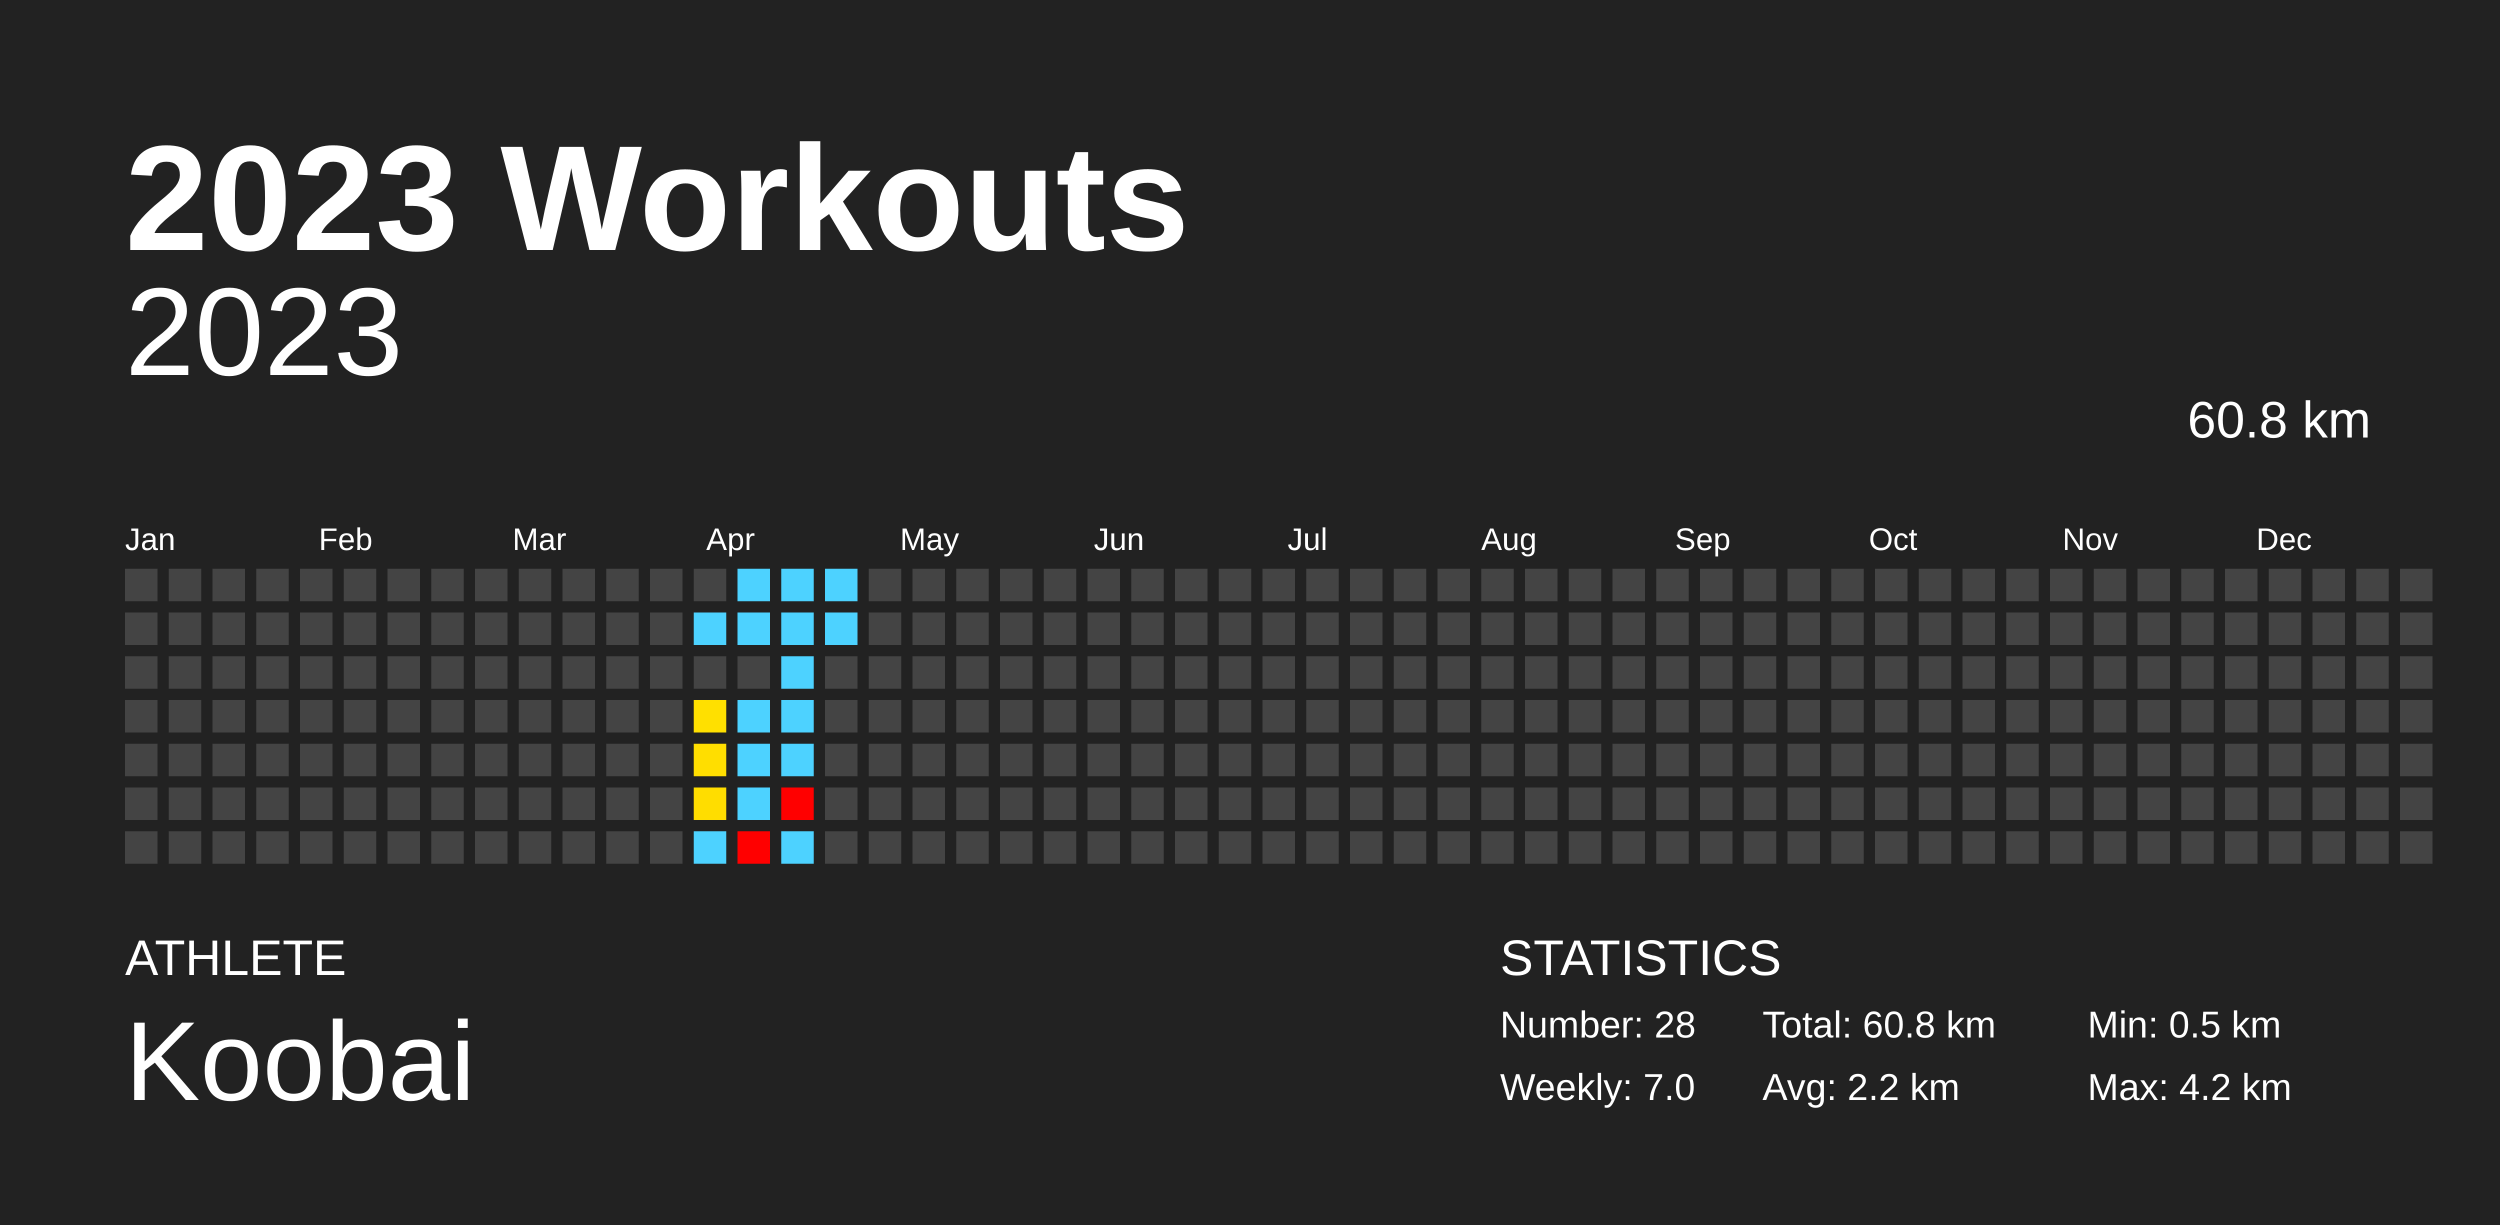
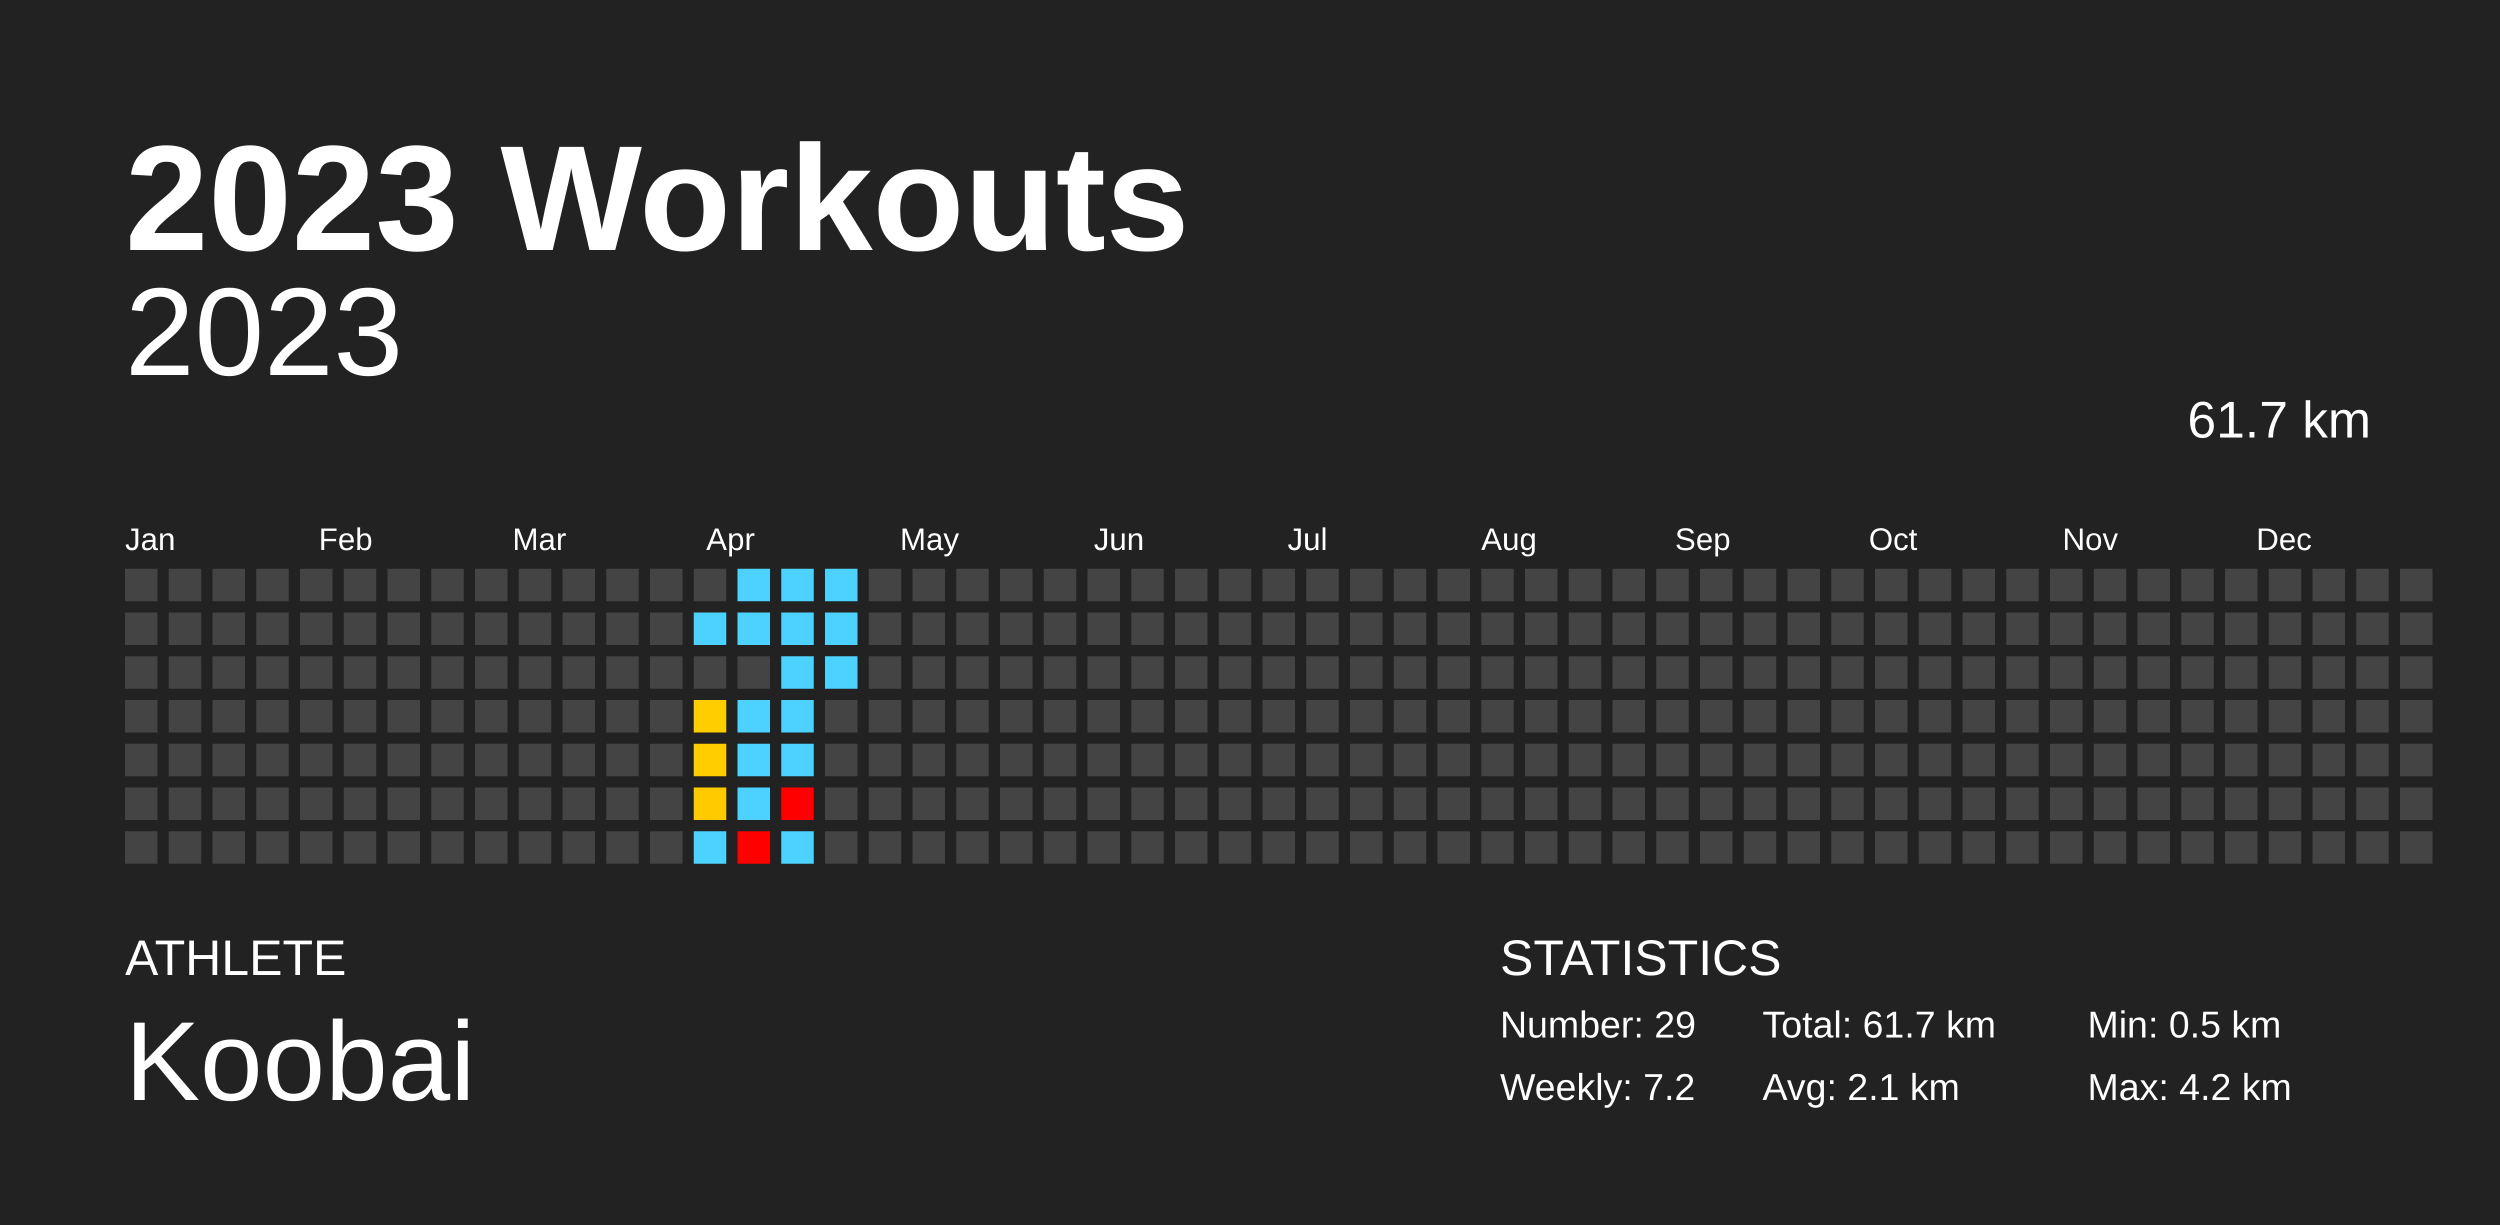
<svg xmlns="http://www.w3.org/2000/svg" baseProfile="full" height="98mm" version="1.1" viewBox="0,0,200,98" width="200mm">
  <defs />
  <rect fill="#222222" height="98" width="200" x="0" y="0" />
  <text fill="#FFFFFF" style="font-size:12px; font-family:Arial; font-weight:bold;" x="10" y="20">2023 Workouts</text>
  <text fill="#FFFFFF" style="font-size:4px; font-family:Arial" x="10" y="78">ATHLETE</text>
  <text fill="#FFFFFF" style="font-size:9px; font-family:Arial" x="10" y="88">Koobai</text>
  <text fill="#FFFFFF" style="font-size:4px; font-family:Arial" x="120" y="78">STATISTICS</text>
-   <text fill="#FFFFFF" style="font-size:3px; font-family:Arial" x="120" y="83">Number: 28</text>
-   <text fill="#FFFFFF" style="font-size:3px; font-family:Arial" x="120" y="88">Weekly: 7.0</text>
-   <text fill="#FFFFFF" style="font-size:3px; font-family:Arial" x="141" y="83">Total: 60.8 km</text>
-   <text fill="#FFFFFF" style="font-size:3px; font-family:Arial" x="141" y="88">Avg: 2.2 km</text>
+   <text fill="#FFFFFF" style="font-size:3px; font-family:Arial" x="120" y="83">Number: 29</text>
+   <text fill="#FFFFFF" style="font-size:3px; font-family:Arial" x="120" y="88">Weekly: 7.2</text>
+   <text fill="#FFFFFF" style="font-size:3px; font-family:Arial" x="141" y="83">Total: 61.7 km</text>
+   <text fill="#FFFFFF" style="font-size:3px; font-family:Arial" x="141" y="88">Avg: 2.1 km</text>
  <text fill="#FFFFFF" style="font-size:3px; font-family:Arial" x="167" y="83">Min: 0.5 km</text>
  <text fill="#FFFFFF" style="font-size:3px; font-family:Arial" x="167" y="88">Max: 4.2 km</text>
  <text alignment-baseline="hanging" fill="#FFFFFF" style="font-size:10.0px; font-family:Arial;" x="10" y="30">2023</text>
-   <text alignment-baseline="hanging" fill="#FFFFFF" style="font-size:4.125px; font-family:Arial;" x="175" y="35">60.8 km</text>
+   <text alignment-baseline="hanging" fill="#FFFFFF" style="font-size:4.125px; font-family:Arial;" x="175" y="35">61.7 km</text>
  <text fill="#FFFFFF" style="font-size:2.5px; font-family:Arial" x="10.0" y="44">Jan</text>
  <text fill="#FFFFFF" style="font-size:2.5px; font-family:Arial" x="25.5" y="44">Feb</text>
  <text fill="#FFFFFF" style="font-size:2.5px; font-family:Arial" x="41.0" y="44">Mar</text>
  <text fill="#FFFFFF" style="font-size:2.5px; font-family:Arial" x="56.5" y="44">Apr</text>
  <text fill="#FFFFFF" style="font-size:2.5px; font-family:Arial" x="72.0" y="44">May</text>
  <text fill="#FFFFFF" style="font-size:2.5px; font-family:Arial" x="87.5" y="44">Jun</text>
  <text fill="#FFFFFF" style="font-size:2.5px; font-family:Arial" x="103.0" y="44">Jul</text>
  <text fill="#FFFFFF" style="font-size:2.5px; font-family:Arial" x="118.5" y="44">Aug</text>
  <text fill="#FFFFFF" style="font-size:2.5px; font-family:Arial" x="134.0" y="44">Sep</text>
  <text fill="#FFFFFF" style="font-size:2.5px; font-family:Arial" x="149.5" y="44">Oct</text>
  <text fill="#FFFFFF" style="font-size:2.5px; font-family:Arial" x="165.0" y="44">Nov</text>
  <text fill="#FFFFFF" style="font-size:2.5px; font-family:Arial" x="180.5" y="44">Dec</text>
  <rect fill="#444444" height="2.6" width="2.6" x="10.0" y="45.5" />
  <rect fill="#444444" height="2.6" width="2.6" x="10.0" y="49.0" />
  <rect fill="#444444" height="2.6" width="2.6" x="10.0" y="52.5" />
  <rect fill="#444444" height="2.6" width="2.6" x="10.0" y="56.0" />
  <rect fill="#444444" height="2.6" width="2.6" x="10.0" y="59.5" />
  <rect fill="#444444" height="2.6" width="2.6" x="10.0" y="63.0" />
  <rect fill="#444444" height="2.6" width="2.6" x="10.0" y="66.5" />
  <rect fill="#444444" height="2.6" width="2.6" x="13.5" y="45.5" />
  <rect fill="#444444" height="2.6" width="2.6" x="13.5" y="49.0" />
  <rect fill="#444444" height="2.6" width="2.6" x="13.5" y="52.5" />
  <rect fill="#444444" height="2.6" width="2.6" x="13.5" y="56.0" />
  <rect fill="#444444" height="2.6" width="2.6" x="13.5" y="59.5" />
  <rect fill="#444444" height="2.6" width="2.6" x="13.5" y="63.0" />
  <rect fill="#444444" height="2.6" width="2.6" x="13.5" y="66.5" />
  <rect fill="#444444" height="2.6" width="2.6" x="17.0" y="45.5" />
  <rect fill="#444444" height="2.6" width="2.6" x="17.0" y="49.0" />
  <rect fill="#444444" height="2.6" width="2.6" x="17.0" y="52.5" />
  <rect fill="#444444" height="2.6" width="2.6" x="17.0" y="56.0" />
  <rect fill="#444444" height="2.6" width="2.6" x="17.0" y="59.5" />
  <rect fill="#444444" height="2.6" width="2.6" x="17.0" y="63.0" />
  <rect fill="#444444" height="2.6" width="2.6" x="17.0" y="66.5" />
  <rect fill="#444444" height="2.6" width="2.6" x="20.5" y="45.5" />
  <rect fill="#444444" height="2.6" width="2.6" x="20.5" y="49.0" />
  <rect fill="#444444" height="2.6" width="2.6" x="20.5" y="52.5" />
  <rect fill="#444444" height="2.6" width="2.6" x="20.5" y="56.0" />
  <rect fill="#444444" height="2.6" width="2.6" x="20.5" y="59.5" />
  <rect fill="#444444" height="2.6" width="2.6" x="20.5" y="63.0" />
  <rect fill="#444444" height="2.6" width="2.6" x="20.5" y="66.5" />
  <rect fill="#444444" height="2.6" width="2.6" x="24.0" y="45.5" />
  <rect fill="#444444" height="2.6" width="2.6" x="24.0" y="49.0" />
  <rect fill="#444444" height="2.6" width="2.6" x="24.0" y="52.5" />
  <rect fill="#444444" height="2.6" width="2.6" x="24.0" y="56.0" />
  <rect fill="#444444" height="2.6" width="2.6" x="24.0" y="59.5" />
  <rect fill="#444444" height="2.6" width="2.6" x="24.0" y="63.0" />
  <rect fill="#444444" height="2.6" width="2.6" x="24.0" y="66.5" />
  <rect fill="#444444" height="2.6" width="2.6" x="27.5" y="45.5" />
  <rect fill="#444444" height="2.6" width="2.6" x="27.5" y="49.0" />
  <rect fill="#444444" height="2.6" width="2.6" x="27.5" y="52.5" />
  <rect fill="#444444" height="2.6" width="2.6" x="27.5" y="56.0" />
  <rect fill="#444444" height="2.6" width="2.6" x="27.5" y="59.5" />
  <rect fill="#444444" height="2.6" width="2.6" x="27.5" y="63.0" />
  <rect fill="#444444" height="2.6" width="2.6" x="27.5" y="66.5" />
  <rect fill="#444444" height="2.6" width="2.6" x="31.0" y="45.5" />
  <rect fill="#444444" height="2.6" width="2.6" x="31.0" y="49.0" />
  <rect fill="#444444" height="2.6" width="2.6" x="31.0" y="52.5" />
  <rect fill="#444444" height="2.6" width="2.6" x="31.0" y="56.0" />
  <rect fill="#444444" height="2.6" width="2.6" x="31.0" y="59.5" />
  <rect fill="#444444" height="2.6" width="2.6" x="31.0" y="63.0" />
  <rect fill="#444444" height="2.6" width="2.6" x="31.0" y="66.5" />
  <rect fill="#444444" height="2.6" width="2.6" x="34.5" y="45.5" />
  <rect fill="#444444" height="2.6" width="2.6" x="34.5" y="49.0" />
  <rect fill="#444444" height="2.6" width="2.6" x="34.5" y="52.5" />
  <rect fill="#444444" height="2.6" width="2.6" x="34.5" y="56.0" />
  <rect fill="#444444" height="2.6" width="2.6" x="34.5" y="59.5" />
  <rect fill="#444444" height="2.6" width="2.6" x="34.5" y="63.0" />
  <rect fill="#444444" height="2.6" width="2.6" x="34.5" y="66.5" />
  <rect fill="#444444" height="2.6" width="2.6" x="38.0" y="45.5" />
  <rect fill="#444444" height="2.6" width="2.6" x="38.0" y="49.0" />
  <rect fill="#444444" height="2.6" width="2.6" x="38.0" y="52.5" />
  <rect fill="#444444" height="2.6" width="2.6" x="38.0" y="56.0" />
  <rect fill="#444444" height="2.6" width="2.6" x="38.0" y="59.5" />
  <rect fill="#444444" height="2.6" width="2.6" x="38.0" y="63.0" />
  <rect fill="#444444" height="2.6" width="2.6" x="38.0" y="66.5" />
  <rect fill="#444444" height="2.6" width="2.6" x="41.5" y="45.5" />
  <rect fill="#444444" height="2.6" width="2.6" x="41.5" y="49.0" />
  <rect fill="#444444" height="2.6" width="2.6" x="41.5" y="52.5" />
  <rect fill="#444444" height="2.6" width="2.6" x="41.5" y="56.0" />
  <rect fill="#444444" height="2.6" width="2.6" x="41.5" y="59.5" />
  <rect fill="#444444" height="2.6" width="2.6" x="41.5" y="63.0" />
  <rect fill="#444444" height="2.6" width="2.6" x="41.5" y="66.5" />
  <rect fill="#444444" height="2.6" width="2.6" x="45.0" y="45.5" />
  <rect fill="#444444" height="2.6" width="2.6" x="45.0" y="49.0" />
  <rect fill="#444444" height="2.6" width="2.6" x="45.0" y="52.5" />
  <rect fill="#444444" height="2.6" width="2.6" x="45.0" y="56.0" />
  <rect fill="#444444" height="2.6" width="2.6" x="45.0" y="59.5" />
  <rect fill="#444444" height="2.6" width="2.6" x="45.0" y="63.0" />
  <rect fill="#444444" height="2.6" width="2.6" x="45.0" y="66.5" />
  <rect fill="#444444" height="2.6" width="2.6" x="48.5" y="45.5" />
  <rect fill="#444444" height="2.6" width="2.6" x="48.5" y="49.0" />
  <rect fill="#444444" height="2.6" width="2.6" x="48.5" y="52.5" />
  <rect fill="#444444" height="2.6" width="2.6" x="48.5" y="56.0" />
  <rect fill="#444444" height="2.6" width="2.6" x="48.5" y="59.5" />
  <rect fill="#444444" height="2.6" width="2.6" x="48.5" y="63.0" />
  <rect fill="#444444" height="2.6" width="2.6" x="48.5" y="66.5" />
  <rect fill="#444444" height="2.6" width="2.6" x="52.0" y="45.5" />
  <rect fill="#444444" height="2.6" width="2.6" x="52.0" y="49.0" />
  <rect fill="#444444" height="2.6" width="2.6" x="52.0" y="52.5" />
  <rect fill="#444444" height="2.6" width="2.6" x="52.0" y="56.0" />
  <rect fill="#444444" height="2.6" width="2.6" x="52.0" y="59.5" />
  <rect fill="#444444" height="2.6" width="2.6" x="52.0" y="63.0" />
  <rect fill="#444444" height="2.6" width="2.6" x="52.0" y="66.5" />
  <rect fill="#444444" height="2.6" width="2.6" x="55.5" y="45.5" />
  <rect fill="#4dd2ff" height="2.6" width="2.6" x="55.5" y="49.0" />
  <rect fill="#444444" height="2.6" width="2.6" x="55.5" y="52.5" />
-   <rect fill="#ffe000" height="2.6" width="2.6" x="55.5" y="56.0" />
-   <rect fill="#ffde00" height="2.6" width="2.6" x="55.5" y="59.5" />
-   <rect fill="#ffdd00" height="2.6" width="2.6" x="55.5" y="63.0" />
+   <rect fill="#ffce00" height="2.6" width="2.6" x="55.5" y="56.0" />
+   <rect fill="#ffcd00" height="2.6" width="2.6" x="55.5" y="59.5" />
+   <rect fill="#ffcb00" height="2.6" width="2.6" x="55.5" y="63.0" />
  <rect fill="#4dd2ff" height="2.6" width="2.6" x="55.5" y="66.5" />
  <rect fill="#4dd2ff" height="2.6" width="2.6" x="59.0" y="45.5" />
  <rect fill="#4dd2ff" height="2.6" width="2.6" x="59.0" y="49.0" />
  <rect fill="#444444" height="2.6" width="2.6" x="59.0" y="52.5" />
  <rect fill="#4dd2ff" height="2.6" width="2.6" x="59.0" y="56.0" />
  <rect fill="#4dd2ff" height="2.6" width="2.6" x="59.0" y="59.5" />
  <rect fill="#4dd2ff" height="2.6" width="2.6" x="59.0" y="63.0" />
  <rect fill="red" height="2.6" width="2.6" x="59.0" y="66.5" />
  <rect fill="#4dd2ff" height="2.6" width="2.6" x="62.5" y="45.5" />
  <rect fill="#4dd2ff" height="2.6" width="2.6" x="62.5" y="49.0" />
  <rect fill="#4dd2ff" height="2.6" width="2.6" x="62.5" y="52.5" />
  <rect fill="#4dd2ff" height="2.6" width="2.6" x="62.5" y="56.0" />
  <rect fill="#4dd2ff" height="2.6" width="2.6" x="62.5" y="59.5" />
  <rect fill="red" height="2.6" width="2.6" x="62.5" y="63.0" />
  <rect fill="#4dd2ff" height="2.6" width="2.6" x="62.5" y="66.5" />
  <rect fill="#4dd2ff" height="2.6" width="2.6" x="66.0" y="45.5" />
  <rect fill="#4dd2ff" height="2.6" width="2.6" x="66.0" y="49.0" />
-   <rect fill="#444444" height="2.6" width="2.6" x="66.0" y="52.5" />
+   <rect fill="#4dd2ff" height="2.6" width="2.6" x="66.0" y="52.5" />
  <rect fill="#444444" height="2.6" width="2.6" x="66.0" y="56.0" />
  <rect fill="#444444" height="2.6" width="2.6" x="66.0" y="59.5" />
  <rect fill="#444444" height="2.6" width="2.6" x="66.0" y="63.0" />
  <rect fill="#444444" height="2.6" width="2.6" x="66.0" y="66.5" />
  <rect fill="#444444" height="2.6" width="2.6" x="69.5" y="45.5" />
  <rect fill="#444444" height="2.6" width="2.6" x="69.5" y="49.0" />
  <rect fill="#444444" height="2.6" width="2.6" x="69.5" y="52.5" />
  <rect fill="#444444" height="2.6" width="2.6" x="69.5" y="56.0" />
  <rect fill="#444444" height="2.6" width="2.6" x="69.5" y="59.5" />
  <rect fill="#444444" height="2.6" width="2.6" x="69.5" y="63.0" />
  <rect fill="#444444" height="2.6" width="2.6" x="69.5" y="66.5" />
  <rect fill="#444444" height="2.6" width="2.6" x="73.0" y="45.5" />
  <rect fill="#444444" height="2.6" width="2.6" x="73.0" y="49.0" />
  <rect fill="#444444" height="2.6" width="2.6" x="73.0" y="52.5" />
  <rect fill="#444444" height="2.6" width="2.6" x="73.0" y="56.0" />
  <rect fill="#444444" height="2.6" width="2.6" x="73.0" y="59.5" />
  <rect fill="#444444" height="2.6" width="2.6" x="73.0" y="63.0" />
  <rect fill="#444444" height="2.6" width="2.6" x="73.0" y="66.5" />
  <rect fill="#444444" height="2.6" width="2.6" x="76.5" y="45.5" />
  <rect fill="#444444" height="2.6" width="2.6" x="76.5" y="49.0" />
  <rect fill="#444444" height="2.6" width="2.6" x="76.5" y="52.5" />
  <rect fill="#444444" height="2.6" width="2.6" x="76.5" y="56.0" />
  <rect fill="#444444" height="2.6" width="2.6" x="76.5" y="59.5" />
  <rect fill="#444444" height="2.6" width="2.6" x="76.5" y="63.0" />
  <rect fill="#444444" height="2.6" width="2.6" x="76.5" y="66.5" />
  <rect fill="#444444" height="2.6" width="2.6" x="80.0" y="45.5" />
  <rect fill="#444444" height="2.6" width="2.6" x="80.0" y="49.0" />
  <rect fill="#444444" height="2.6" width="2.6" x="80.0" y="52.5" />
  <rect fill="#444444" height="2.6" width="2.6" x="80.0" y="56.0" />
  <rect fill="#444444" height="2.6" width="2.6" x="80.0" y="59.5" />
  <rect fill="#444444" height="2.6" width="2.6" x="80.0" y="63.0" />
  <rect fill="#444444" height="2.6" width="2.6" x="80.0" y="66.5" />
  <rect fill="#444444" height="2.6" width="2.6" x="83.5" y="45.5" />
  <rect fill="#444444" height="2.6" width="2.6" x="83.5" y="49.0" />
  <rect fill="#444444" height="2.6" width="2.6" x="83.5" y="52.5" />
  <rect fill="#444444" height="2.6" width="2.6" x="83.5" y="56.0" />
  <rect fill="#444444" height="2.6" width="2.6" x="83.5" y="59.5" />
  <rect fill="#444444" height="2.6" width="2.6" x="83.5" y="63.0" />
  <rect fill="#444444" height="2.6" width="2.6" x="83.5" y="66.5" />
  <rect fill="#444444" height="2.6" width="2.6" x="87.0" y="45.5" />
  <rect fill="#444444" height="2.6" width="2.6" x="87.0" y="49.0" />
  <rect fill="#444444" height="2.6" width="2.6" x="87.0" y="52.5" />
  <rect fill="#444444" height="2.6" width="2.6" x="87.0" y="56.0" />
  <rect fill="#444444" height="2.6" width="2.6" x="87.0" y="59.5" />
  <rect fill="#444444" height="2.6" width="2.6" x="87.0" y="63.0" />
  <rect fill="#444444" height="2.6" width="2.6" x="87.0" y="66.5" />
  <rect fill="#444444" height="2.6" width="2.6" x="90.5" y="45.5" />
  <rect fill="#444444" height="2.6" width="2.6" x="90.5" y="49.0" />
  <rect fill="#444444" height="2.6" width="2.6" x="90.5" y="52.5" />
  <rect fill="#444444" height="2.6" width="2.6" x="90.5" y="56.0" />
  <rect fill="#444444" height="2.6" width="2.6" x="90.5" y="59.5" />
  <rect fill="#444444" height="2.6" width="2.6" x="90.5" y="63.0" />
  <rect fill="#444444" height="2.6" width="2.6" x="90.5" y="66.5" />
  <rect fill="#444444" height="2.6" width="2.6" x="94.0" y="45.5" />
  <rect fill="#444444" height="2.6" width="2.6" x="94.0" y="49.0" />
  <rect fill="#444444" height="2.6" width="2.6" x="94.0" y="52.5" />
  <rect fill="#444444" height="2.6" width="2.6" x="94.0" y="56.0" />
  <rect fill="#444444" height="2.6" width="2.6" x="94.0" y="59.5" />
  <rect fill="#444444" height="2.6" width="2.6" x="94.0" y="63.0" />
  <rect fill="#444444" height="2.6" width="2.6" x="94.0" y="66.5" />
  <rect fill="#444444" height="2.6" width="2.6" x="97.5" y="45.5" />
  <rect fill="#444444" height="2.6" width="2.6" x="97.5" y="49.0" />
  <rect fill="#444444" height="2.6" width="2.6" x="97.5" y="52.5" />
  <rect fill="#444444" height="2.6" width="2.6" x="97.5" y="56.0" />
  <rect fill="#444444" height="2.6" width="2.6" x="97.5" y="59.5" />
  <rect fill="#444444" height="2.6" width="2.6" x="97.5" y="63.0" />
  <rect fill="#444444" height="2.6" width="2.6" x="97.5" y="66.5" />
  <rect fill="#444444" height="2.6" width="2.6" x="101.0" y="45.5" />
  <rect fill="#444444" height="2.6" width="2.6" x="101.0" y="49.0" />
  <rect fill="#444444" height="2.6" width="2.6" x="101.0" y="52.5" />
  <rect fill="#444444" height="2.6" width="2.6" x="101.0" y="56.0" />
  <rect fill="#444444" height="2.6" width="2.6" x="101.0" y="59.5" />
  <rect fill="#444444" height="2.6" width="2.6" x="101.0" y="63.0" />
  <rect fill="#444444" height="2.6" width="2.6" x="101.0" y="66.5" />
  <rect fill="#444444" height="2.6" width="2.6" x="104.5" y="45.5" />
  <rect fill="#444444" height="2.6" width="2.6" x="104.5" y="49.0" />
  <rect fill="#444444" height="2.6" width="2.6" x="104.5" y="52.5" />
  <rect fill="#444444" height="2.6" width="2.6" x="104.5" y="56.0" />
  <rect fill="#444444" height="2.6" width="2.6" x="104.5" y="59.5" />
  <rect fill="#444444" height="2.6" width="2.6" x="104.5" y="63.0" />
  <rect fill="#444444" height="2.6" width="2.6" x="104.5" y="66.5" />
  <rect fill="#444444" height="2.6" width="2.6" x="108.0" y="45.5" />
  <rect fill="#444444" height="2.6" width="2.6" x="108.0" y="49.0" />
  <rect fill="#444444" height="2.6" width="2.6" x="108.0" y="52.5" />
  <rect fill="#444444" height="2.6" width="2.6" x="108.0" y="56.0" />
  <rect fill="#444444" height="2.6" width="2.6" x="108.0" y="59.5" />
  <rect fill="#444444" height="2.6" width="2.6" x="108.0" y="63.0" />
  <rect fill="#444444" height="2.6" width="2.6" x="108.0" y="66.5" />
  <rect fill="#444444" height="2.6" width="2.6" x="111.5" y="45.5" />
  <rect fill="#444444" height="2.6" width="2.6" x="111.5" y="49.0" />
  <rect fill="#444444" height="2.6" width="2.6" x="111.5" y="52.5" />
  <rect fill="#444444" height="2.6" width="2.6" x="111.5" y="56.0" />
  <rect fill="#444444" height="2.6" width="2.6" x="111.5" y="59.5" />
  <rect fill="#444444" height="2.6" width="2.6" x="111.5" y="63.0" />
  <rect fill="#444444" height="2.6" width="2.6" x="111.5" y="66.5" />
  <rect fill="#444444" height="2.6" width="2.6" x="115.0" y="45.5" />
  <rect fill="#444444" height="2.6" width="2.6" x="115.0" y="49.0" />
  <rect fill="#444444" height="2.6" width="2.6" x="115.0" y="52.5" />
  <rect fill="#444444" height="2.6" width="2.6" x="115.0" y="56.0" />
  <rect fill="#444444" height="2.6" width="2.6" x="115.0" y="59.5" />
  <rect fill="#444444" height="2.6" width="2.6" x="115.0" y="63.0" />
  <rect fill="#444444" height="2.6" width="2.6" x="115.0" y="66.5" />
  <rect fill="#444444" height="2.6" width="2.6" x="118.5" y="45.5" />
  <rect fill="#444444" height="2.6" width="2.6" x="118.5" y="49.0" />
  <rect fill="#444444" height="2.6" width="2.6" x="118.5" y="52.5" />
  <rect fill="#444444" height="2.6" width="2.6" x="118.5" y="56.0" />
  <rect fill="#444444" height="2.6" width="2.6" x="118.5" y="59.5" />
  <rect fill="#444444" height="2.6" width="2.6" x="118.5" y="63.0" />
  <rect fill="#444444" height="2.6" width="2.6" x="118.5" y="66.5" />
  <rect fill="#444444" height="2.6" width="2.6" x="122.0" y="45.5" />
  <rect fill="#444444" height="2.6" width="2.6" x="122.0" y="49.0" />
  <rect fill="#444444" height="2.6" width="2.6" x="122.0" y="52.5" />
  <rect fill="#444444" height="2.6" width="2.6" x="122.0" y="56.0" />
  <rect fill="#444444" height="2.6" width="2.6" x="122.0" y="59.5" />
  <rect fill="#444444" height="2.6" width="2.6" x="122.0" y="63.0" />
  <rect fill="#444444" height="2.6" width="2.6" x="122.0" y="66.5" />
  <rect fill="#444444" height="2.6" width="2.6" x="125.5" y="45.5" />
  <rect fill="#444444" height="2.6" width="2.6" x="125.5" y="49.0" />
  <rect fill="#444444" height="2.6" width="2.6" x="125.5" y="52.5" />
  <rect fill="#444444" height="2.6" width="2.6" x="125.5" y="56.0" />
  <rect fill="#444444" height="2.6" width="2.6" x="125.5" y="59.5" />
  <rect fill="#444444" height="2.6" width="2.6" x="125.5" y="63.0" />
  <rect fill="#444444" height="2.6" width="2.6" x="125.5" y="66.5" />
  <rect fill="#444444" height="2.6" width="2.6" x="129.0" y="45.5" />
  <rect fill="#444444" height="2.6" width="2.6" x="129.0" y="49.0" />
  <rect fill="#444444" height="2.6" width="2.6" x="129.0" y="52.5" />
  <rect fill="#444444" height="2.6" width="2.6" x="129.0" y="56.0" />
  <rect fill="#444444" height="2.6" width="2.6" x="129.0" y="59.5" />
  <rect fill="#444444" height="2.6" width="2.6" x="129.0" y="63.0" />
  <rect fill="#444444" height="2.6" width="2.6" x="129.0" y="66.5" />
  <rect fill="#444444" height="2.6" width="2.6" x="132.5" y="45.5" />
  <rect fill="#444444" height="2.6" width="2.6" x="132.5" y="49.0" />
  <rect fill="#444444" height="2.6" width="2.6" x="132.5" y="52.5" />
  <rect fill="#444444" height="2.6" width="2.6" x="132.5" y="56.0" />
  <rect fill="#444444" height="2.6" width="2.6" x="132.5" y="59.5" />
  <rect fill="#444444" height="2.6" width="2.6" x="132.5" y="63.0" />
  <rect fill="#444444" height="2.6" width="2.6" x="132.5" y="66.5" />
  <rect fill="#444444" height="2.6" width="2.6" x="136.0" y="45.5" />
  <rect fill="#444444" height="2.6" width="2.6" x="136.0" y="49.0" />
  <rect fill="#444444" height="2.6" width="2.6" x="136.0" y="52.5" />
  <rect fill="#444444" height="2.6" width="2.6" x="136.0" y="56.0" />
  <rect fill="#444444" height="2.6" width="2.6" x="136.0" y="59.5" />
  <rect fill="#444444" height="2.6" width="2.6" x="136.0" y="63.0" />
  <rect fill="#444444" height="2.6" width="2.6" x="136.0" y="66.5" />
  <rect fill="#444444" height="2.6" width="2.6" x="139.5" y="45.5" />
  <rect fill="#444444" height="2.6" width="2.6" x="139.5" y="49.0" />
  <rect fill="#444444" height="2.6" width="2.6" x="139.5" y="52.5" />
  <rect fill="#444444" height="2.6" width="2.6" x="139.5" y="56.0" />
  <rect fill="#444444" height="2.6" width="2.6" x="139.5" y="59.5" />
  <rect fill="#444444" height="2.6" width="2.6" x="139.5" y="63.0" />
  <rect fill="#444444" height="2.6" width="2.6" x="139.5" y="66.5" />
  <rect fill="#444444" height="2.6" width="2.6" x="143.0" y="45.5" />
  <rect fill="#444444" height="2.6" width="2.6" x="143.0" y="49.0" />
  <rect fill="#444444" height="2.6" width="2.6" x="143.0" y="52.5" />
  <rect fill="#444444" height="2.6" width="2.6" x="143.0" y="56.0" />
  <rect fill="#444444" height="2.6" width="2.6" x="143.0" y="59.5" />
  <rect fill="#444444" height="2.6" width="2.6" x="143.0" y="63.0" />
  <rect fill="#444444" height="2.6" width="2.6" x="143.0" y="66.5" />
  <rect fill="#444444" height="2.6" width="2.6" x="146.5" y="45.5" />
  <rect fill="#444444" height="2.6" width="2.6" x="146.5" y="49.0" />
  <rect fill="#444444" height="2.6" width="2.6" x="146.5" y="52.5" />
  <rect fill="#444444" height="2.6" width="2.6" x="146.5" y="56.0" />
  <rect fill="#444444" height="2.6" width="2.6" x="146.5" y="59.5" />
  <rect fill="#444444" height="2.6" width="2.6" x="146.5" y="63.0" />
  <rect fill="#444444" height="2.6" width="2.6" x="146.5" y="66.5" />
  <rect fill="#444444" height="2.6" width="2.6" x="150.0" y="45.5" />
  <rect fill="#444444" height="2.6" width="2.6" x="150.0" y="49.0" />
  <rect fill="#444444" height="2.6" width="2.6" x="150.0" y="52.5" />
  <rect fill="#444444" height="2.6" width="2.6" x="150.0" y="56.0" />
  <rect fill="#444444" height="2.6" width="2.6" x="150.0" y="59.5" />
  <rect fill="#444444" height="2.6" width="2.6" x="150.0" y="63.0" />
  <rect fill="#444444" height="2.6" width="2.6" x="150.0" y="66.5" />
  <rect fill="#444444" height="2.6" width="2.6" x="153.5" y="45.5" />
  <rect fill="#444444" height="2.6" width="2.6" x="153.5" y="49.0" />
  <rect fill="#444444" height="2.6" width="2.6" x="153.5" y="52.5" />
  <rect fill="#444444" height="2.6" width="2.6" x="153.5" y="56.0" />
  <rect fill="#444444" height="2.6" width="2.6" x="153.5" y="59.5" />
  <rect fill="#444444" height="2.6" width="2.6" x="153.5" y="63.0" />
  <rect fill="#444444" height="2.6" width="2.6" x="153.5" y="66.5" />
  <rect fill="#444444" height="2.6" width="2.6" x="157.0" y="45.5" />
  <rect fill="#444444" height="2.6" width="2.6" x="157.0" y="49.0" />
  <rect fill="#444444" height="2.6" width="2.6" x="157.0" y="52.5" />
  <rect fill="#444444" height="2.6" width="2.6" x="157.0" y="56.0" />
  <rect fill="#444444" height="2.6" width="2.6" x="157.0" y="59.5" />
  <rect fill="#444444" height="2.6" width="2.6" x="157.0" y="63.0" />
  <rect fill="#444444" height="2.6" width="2.6" x="157.0" y="66.5" />
  <rect fill="#444444" height="2.6" width="2.6" x="160.5" y="45.5" />
  <rect fill="#444444" height="2.6" width="2.6" x="160.5" y="49.0" />
  <rect fill="#444444" height="2.6" width="2.6" x="160.5" y="52.5" />
  <rect fill="#444444" height="2.6" width="2.6" x="160.5" y="56.0" />
  <rect fill="#444444" height="2.6" width="2.6" x="160.5" y="59.5" />
  <rect fill="#444444" height="2.6" width="2.6" x="160.5" y="63.0" />
  <rect fill="#444444" height="2.6" width="2.6" x="160.5" y="66.5" />
  <rect fill="#444444" height="2.6" width="2.6" x="164.0" y="45.5" />
  <rect fill="#444444" height="2.6" width="2.6" x="164.0" y="49.0" />
  <rect fill="#444444" height="2.6" width="2.6" x="164.0" y="52.5" />
  <rect fill="#444444" height="2.6" width="2.6" x="164.0" y="56.0" />
  <rect fill="#444444" height="2.6" width="2.6" x="164.0" y="59.5" />
  <rect fill="#444444" height="2.6" width="2.6" x="164.0" y="63.0" />
  <rect fill="#444444" height="2.6" width="2.6" x="164.0" y="66.5" />
  <rect fill="#444444" height="2.6" width="2.6" x="167.5" y="45.5" />
  <rect fill="#444444" height="2.6" width="2.6" x="167.5" y="49.0" />
  <rect fill="#444444" height="2.6" width="2.6" x="167.5" y="52.5" />
  <rect fill="#444444" height="2.6" width="2.6" x="167.5" y="56.0" />
  <rect fill="#444444" height="2.6" width="2.6" x="167.5" y="59.5" />
  <rect fill="#444444" height="2.6" width="2.6" x="167.5" y="63.0" />
  <rect fill="#444444" height="2.6" width="2.6" x="167.5" y="66.5" />
  <rect fill="#444444" height="2.6" width="2.6" x="171.0" y="45.5" />
  <rect fill="#444444" height="2.6" width="2.6" x="171.0" y="49.0" />
  <rect fill="#444444" height="2.6" width="2.6" x="171.0" y="52.5" />
  <rect fill="#444444" height="2.6" width="2.6" x="171.0" y="56.0" />
  <rect fill="#444444" height="2.6" width="2.6" x="171.0" y="59.5" />
  <rect fill="#444444" height="2.6" width="2.6" x="171.0" y="63.0" />
  <rect fill="#444444" height="2.6" width="2.6" x="171.0" y="66.5" />
  <rect fill="#444444" height="2.6" width="2.6" x="174.5" y="45.5" />
  <rect fill="#444444" height="2.6" width="2.6" x="174.5" y="49.0" />
  <rect fill="#444444" height="2.6" width="2.6" x="174.5" y="52.5" />
  <rect fill="#444444" height="2.6" width="2.6" x="174.5" y="56.0" />
  <rect fill="#444444" height="2.6" width="2.6" x="174.5" y="59.5" />
  <rect fill="#444444" height="2.6" width="2.6" x="174.5" y="63.0" />
  <rect fill="#444444" height="2.6" width="2.6" x="174.5" y="66.5" />
  <rect fill="#444444" height="2.6" width="2.6" x="178.0" y="45.5" />
  <rect fill="#444444" height="2.6" width="2.6" x="178.0" y="49.0" />
  <rect fill="#444444" height="2.6" width="2.6" x="178.0" y="52.5" />
  <rect fill="#444444" height="2.6" width="2.6" x="178.0" y="56.0" />
  <rect fill="#444444" height="2.6" width="2.6" x="178.0" y="59.5" />
  <rect fill="#444444" height="2.6" width="2.6" x="178.0" y="63.0" />
  <rect fill="#444444" height="2.6" width="2.6" x="178.0" y="66.5" />
  <rect fill="#444444" height="2.6" width="2.6" x="181.5" y="45.5" />
  <rect fill="#444444" height="2.6" width="2.6" x="181.5" y="49.0" />
  <rect fill="#444444" height="2.6" width="2.6" x="181.5" y="52.5" />
  <rect fill="#444444" height="2.6" width="2.6" x="181.5" y="56.0" />
  <rect fill="#444444" height="2.6" width="2.6" x="181.5" y="59.5" />
  <rect fill="#444444" height="2.6" width="2.6" x="181.5" y="63.0" />
  <rect fill="#444444" height="2.6" width="2.6" x="181.5" y="66.5" />
  <rect fill="#444444" height="2.6" width="2.6" x="185.0" y="45.5" />
  <rect fill="#444444" height="2.6" width="2.6" x="185.0" y="49.0" />
  <rect fill="#444444" height="2.6" width="2.6" x="185.0" y="52.5" />
  <rect fill="#444444" height="2.6" width="2.6" x="185.0" y="56.0" />
  <rect fill="#444444" height="2.6" width="2.6" x="185.0" y="59.5" />
  <rect fill="#444444" height="2.6" width="2.6" x="185.0" y="63.0" />
  <rect fill="#444444" height="2.6" width="2.6" x="185.0" y="66.5" />
  <rect fill="#444444" height="2.6" width="2.6" x="188.5" y="45.5" />
  <rect fill="#444444" height="2.6" width="2.6" x="188.5" y="49.0" />
  <rect fill="#444444" height="2.6" width="2.6" x="188.5" y="52.5" />
  <rect fill="#444444" height="2.6" width="2.6" x="188.5" y="56.0" />
  <rect fill="#444444" height="2.6" width="2.6" x="188.5" y="59.5" />
  <rect fill="#444444" height="2.6" width="2.6" x="188.5" y="63.0" />
  <rect fill="#444444" height="2.6" width="2.6" x="188.5" y="66.5" />
  <rect fill="#444444" height="2.6" width="2.6" x="192.0" y="45.5" />
  <rect fill="#444444" height="2.6" width="2.6" x="192.0" y="49.0" />
  <rect fill="#444444" height="2.6" width="2.6" x="192.0" y="52.5" />
  <rect fill="#444444" height="2.6" width="2.6" x="192.0" y="56.0" />
  <rect fill="#444444" height="2.6" width="2.6" x="192.0" y="59.5" />
  <rect fill="#444444" height="2.6" width="2.6" x="192.0" y="63.0" />
  <rect fill="#444444" height="2.6" width="2.6" x="192.0" y="66.5" />
</svg>
